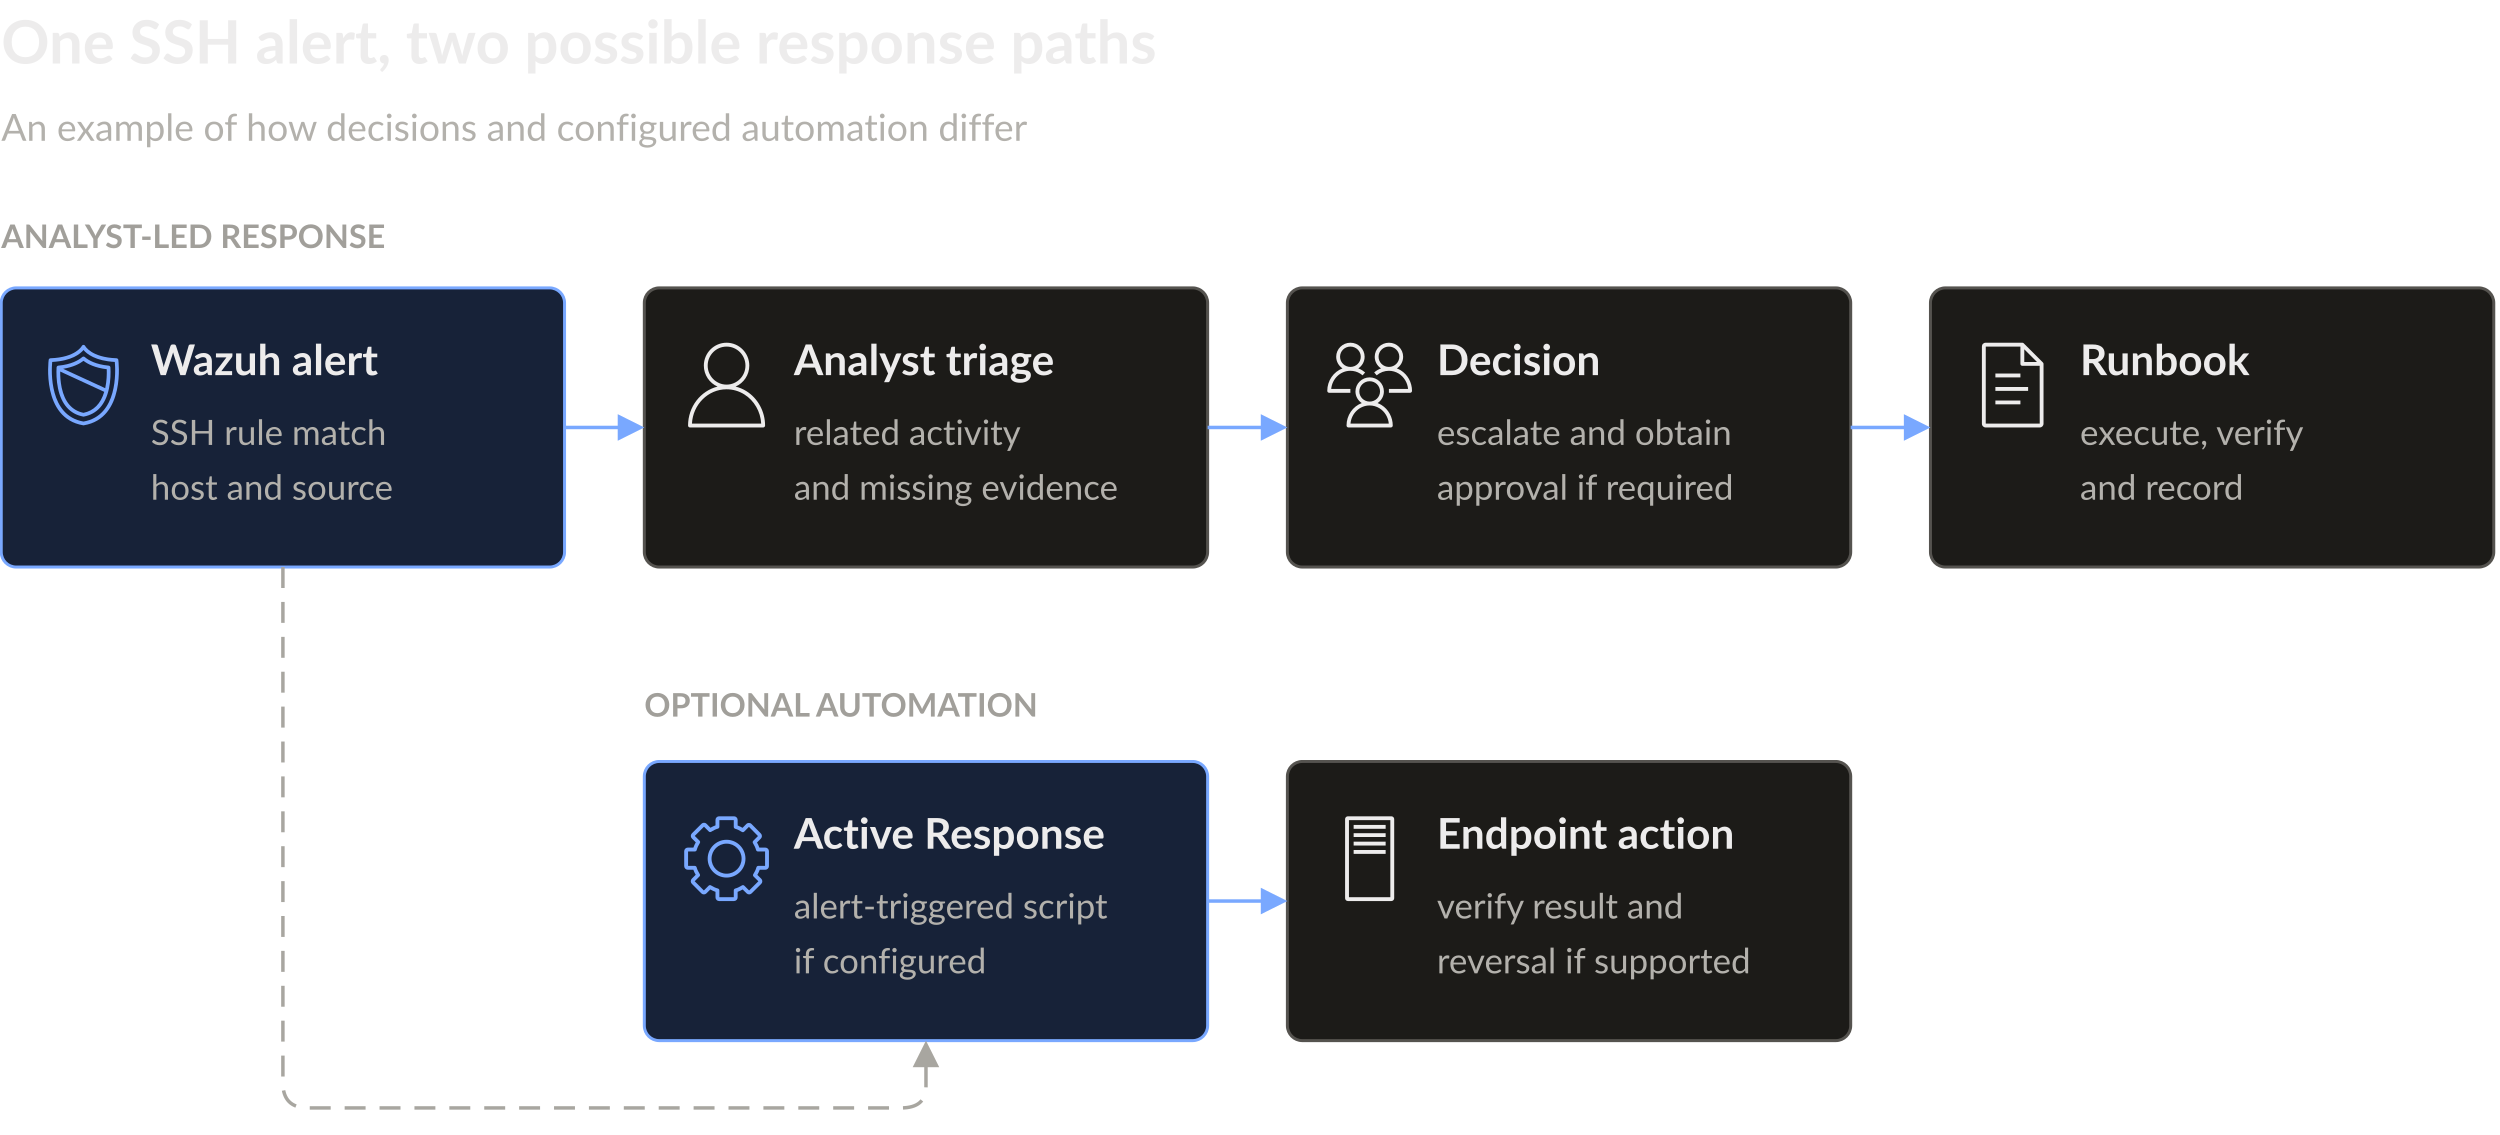
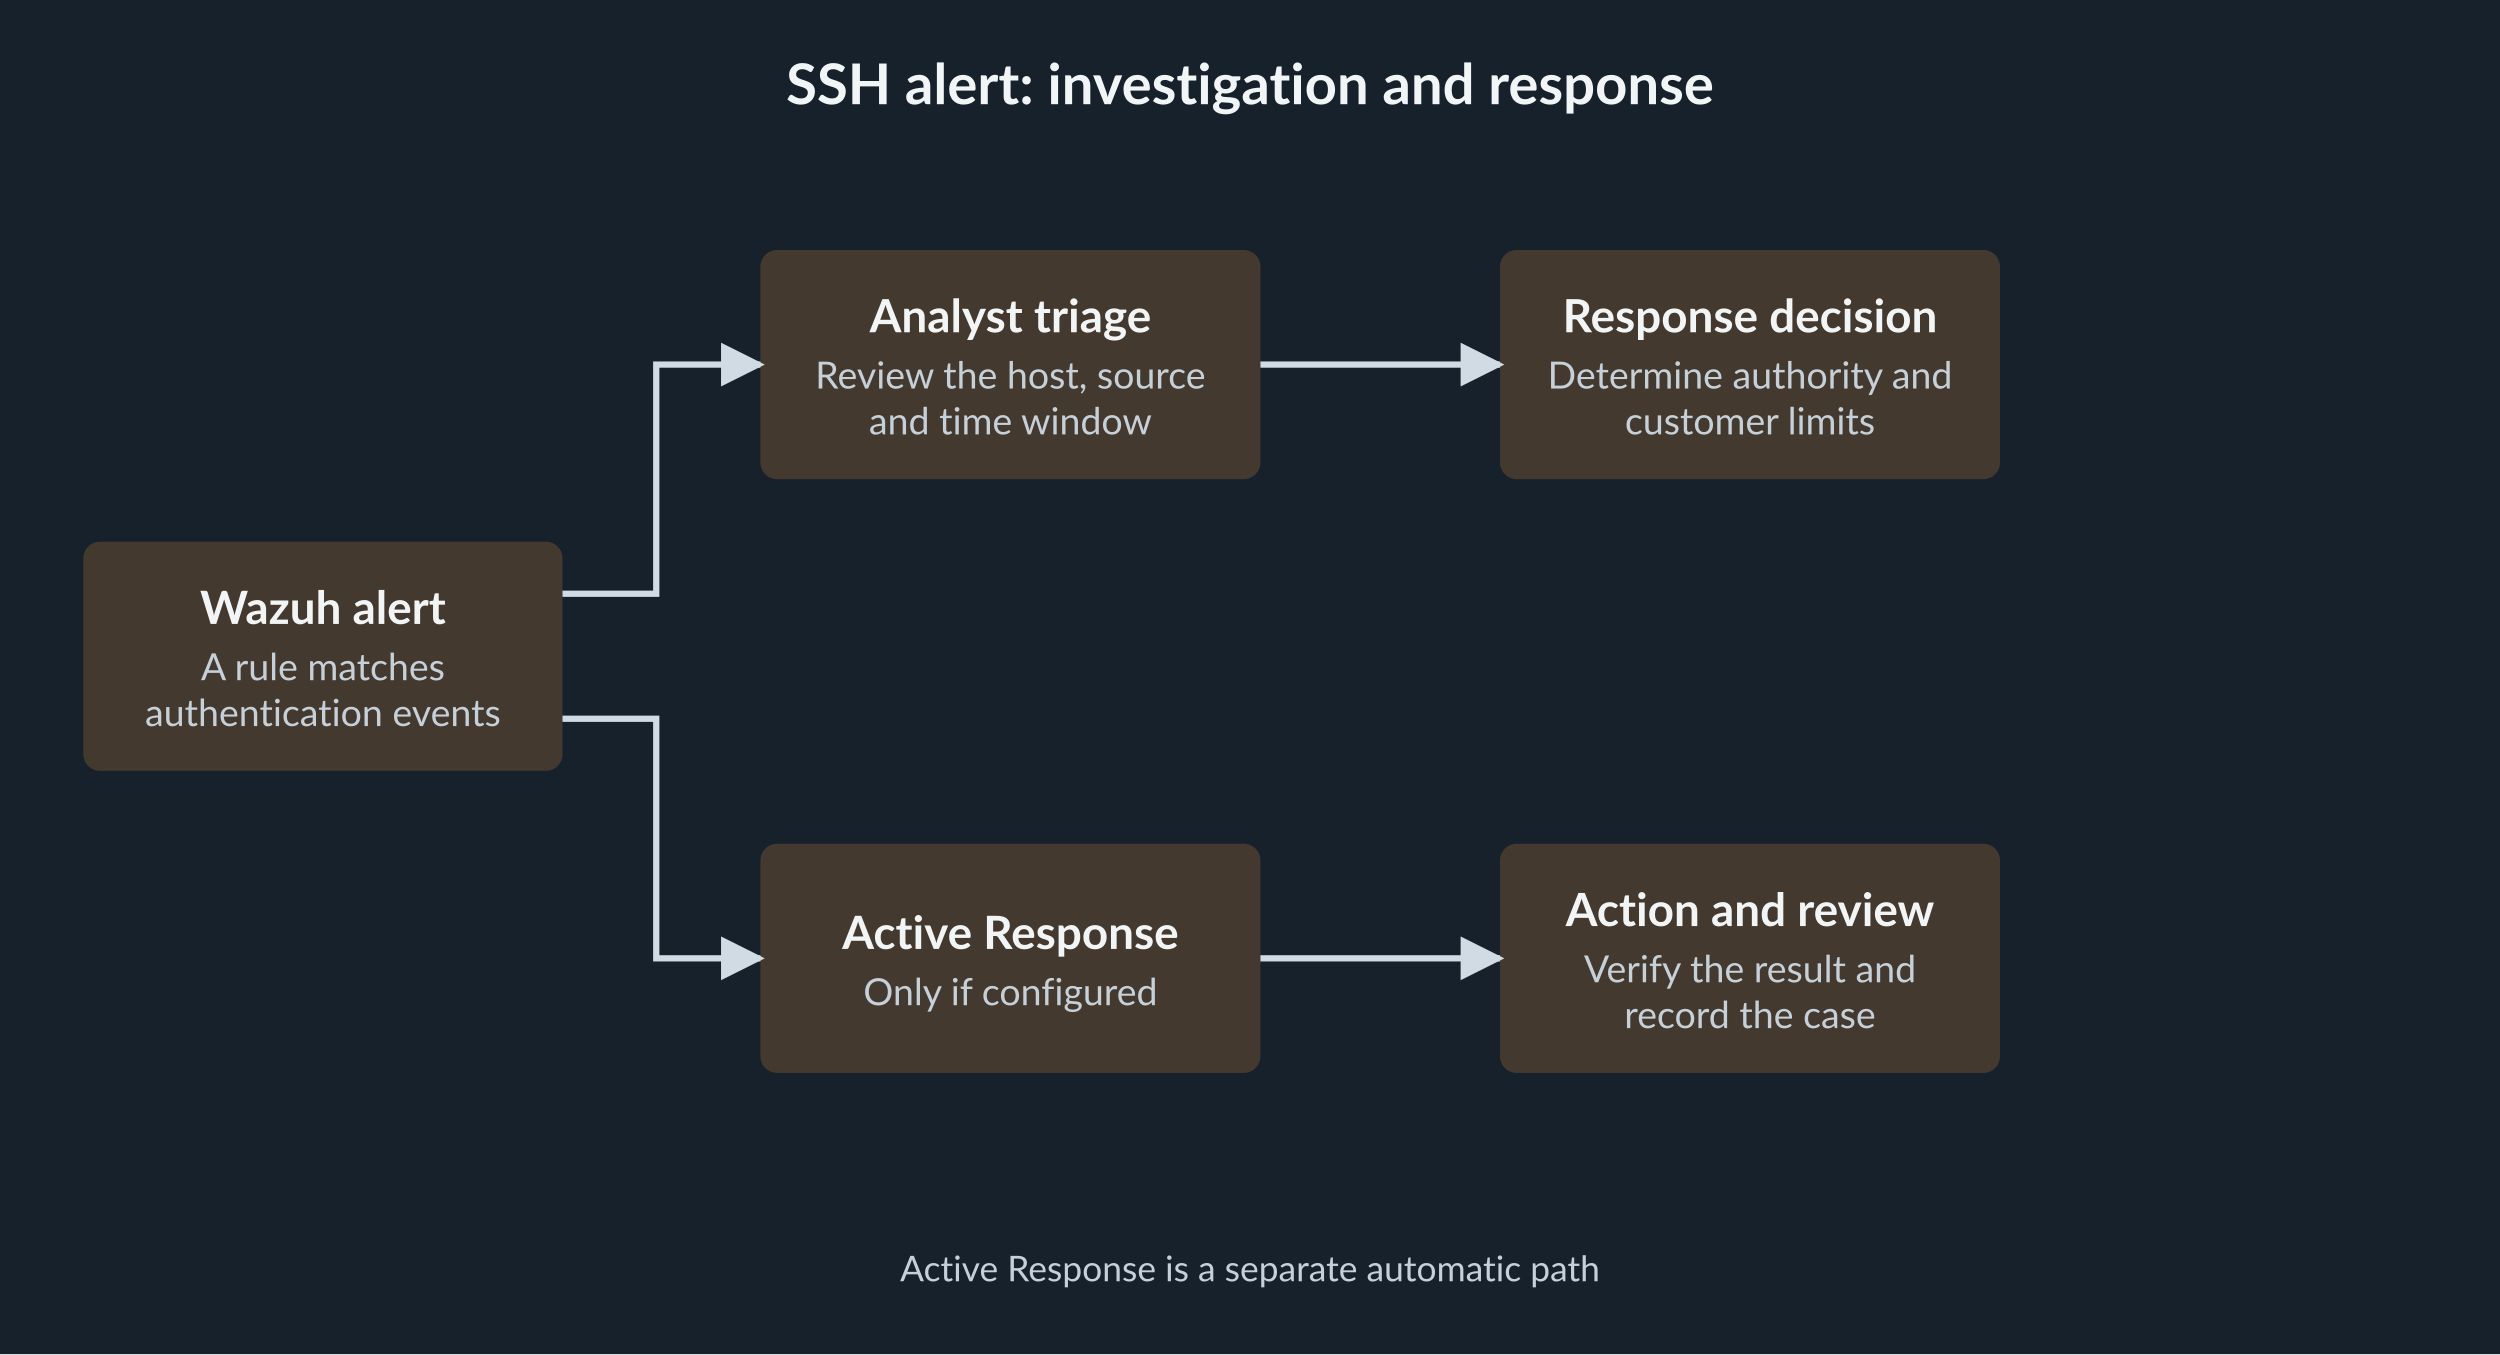
- <svg xmlns="http://www.w3.org/2000/svg" style="background: transparent; background-color: transparent; color-scheme: light;" version="1.1" width="1003px" height="455px" viewBox="-0.5 -0.5 1003 455">
-   <defs />
-   <g>
-     <g data-cell-id="0">
-       <g data-cell-id="1">
-         <g data-cell-id="title2">
-           <g>
-             <rect x="0" y="0" width="1000" height="36" fill="none" stroke="none" pointer-events="all" />
-           </g>
-           <g>
-             <g>
-               <text x="0" y="25" fill="#edecec" font-family="Lato" font-size="24px" font-weight="bold">One SSH alert, two possible response paths</text>
-             </g>
-           </g>
-         </g>
-         <g data-cell-id="subtitle3">
-           <g>
-             <rect x="0" y="40" width="1000" height="23" fill="none" stroke="none" pointer-events="all" />
-           </g>
-           <g>
-             <g>
-               <text x="0" y="56" fill="#b3b1ac" font-family="Lato" font-size="15px">An example of how decisions and configured automation differ</text>
-             </g>
-           </g>
-         </g>
-         <g data-cell-id="zone4">
-           <g>
-             <rect x="0" y="85" width="1000" height="20" fill="none" stroke="none" pointer-events="all" />
-           </g>
-           <g>
-             <g>
-               <text x="0" y="99" fill="#a19f9a" font-family="Lato" font-size="13px" font-weight="bold">ANALYST-LED RESPONSE</text>
-             </g>
-           </g>
-         </g>
-         <g data-cell-id="m5">
-           <g>
-             <rect x="0" y="115" width="226" height="112" rx="6" ry="6" fill="#172238" stroke="#79a8ff" stroke-width="1.2" pointer-events="all" style="fill: light-dark(rgb(23, 34, 56), rgb(200, 209, 228)); stroke: light-dark(rgb(121, 168, 255), rgb(59, 99, 174));" />
-           </g>
-         </g>
-         <g data-cell-id="icon6">
-           <g>
-             <path d="M 33 165.13 C 28.4 164.19 25.45 160.79 24.24 155 C 23.75 152.66 23.63 150.38 23.65 148.56 L 41.32 156.71 C 39.91 161.46 37.12 164.29 33 165.13 M 33 144.27 C 34.71 145.59 37.63 147.08 42.33 147.63 C 42.4 149.6 42.33 152.32 41.74 155.09 C 41.73 155.14 41.72 155.19 41.71 155.24 L 24.83 147.46 C 28.85 146.82 31.43 145.47 33 144.27 M 43.12 146.2 C 37.93 145.72 35.02 144.05 33.49 142.74 C 33.21 142.5 32.79 142.5 32.51 142.74 C 30.98 144.05 28.07 145.72 22.88 146.2 C 22.51 146.24 22.22 146.54 22.2 146.91 C 22.09 148.96 22.1 152.08 22.77 155.31 C 24.14 161.8 27.53 165.61 32.86 166.63 C 32.91 166.64 32.95 166.64 33 166.64 C 33.05 166.64 33.09 166.64 33.14 166.63 C 38.44 165.61 41.83 161.84 43.21 155.41 C 43.9 152.16 43.91 148.99 43.8 146.91 C 43.78 146.54 43.49 146.24 43.12 146.2 M 33 168.63 C 19.16 166.25 20.11 148.29 20.44 144.71 C 28.31 144.29 31.71 141.47 33 139.92 C 34.29 141.47 37.69 144.29 45.56 144.71 C 45.89 148.29 46.84 166.25 33 168.63 M 46.97 143.89 C 46.92 143.53 46.62 143.26 46.26 143.24 C 36.04 142.88 33.7 138.33 33.68 138.29 C 33.56 138.03 33.29 137.86 33.01 137.86 L 33 137.86 C 32.71 137.86 32.45 138.03 32.32 138.28 C 32.3 138.33 29.96 142.88 19.74 143.24 C 19.38 143.26 19.08 143.53 19.03 143.89 C 18.99 144.12 16 167.35 32.88 170.13 C 32.92 170.14 32.96 170.14 33 170.14 C 33.04 170.14 33.08 170.14 33.12 170.13 C 50 167.35 47.01 144.12 46.97 143.89" fill="#79a8ff" stroke="none" pointer-events="all" style="fill: light-dark(rgb(121, 168, 255), rgb(59, 99, 174));" />
-           </g>
-         </g>
-         <g data-cell-id="label7">
-           <g>
-             <rect x="60" y="131" width="156" height="28" fill="none" stroke="none" pointer-events="all" />
-           </g>
-           <g>
-             <g>
-               <text x="60" y="150" fill="#edecec" font-family="Lato" font-size="17px" font-weight="bold">Wazuh alert</text>
-             </g>
-           </g>
-         </g>
-         <g data-cell-id="detail8">
-           <g>
-             <rect x="60" y="164" width="156" height="20" fill="none" stroke="none" pointer-events="all" />
-           </g>
-           <g>
-             <g>
-               <text x="60" y="178" fill="#b3b1ac" font-family="Lato" font-size="14px">SSH rule match</text>
-             </g>
-           </g>
-         </g>
-         <g data-cell-id="detail9">
-           <g>
-             <rect x="60" y="186" width="156" height="20" fill="none" stroke="none" pointer-events="all" />
-           </g>
-           <g>
-             <g>
-               <text x="60" y="200" fill="#b3b1ac" font-family="Lato" font-size="14px">host and source</text>
-             </g>
-           </g>
-         </g>
-         <g data-cell-id="m10">
-           <g>
-             <rect x="258" y="115" width="226" height="112" rx="6" ry="6" fill="#1c1b18" stroke="#55534f" stroke-width="1.2" pointer-events="all" style="fill: light-dark(rgb(28, 27, 24), rgb(215, 214, 211)); stroke: light-dark(rgb(85, 83, 79), rgb(168, 166, 163));" />
-           </g>
-         </g>
-         <g data-cell-id="icon11">
-           <g>
-             <path d="M 277.11 169.45 C 277.5 161.79 283.58 155.68 291 155.68 C 293.51 155.68 295.97 156.39 298.11 157.73 C 302.09 160.21 304.64 164.65 304.89 169.45 Z M 283.42 146.18 C 283.42 141.97 286.82 138.55 291 138.55 C 295.18 138.55 298.58 141.97 298.58 146.18 C 298.58 150.39 295.18 153.81 291 153.81 C 286.82 153.81 283.42 150.39 283.42 146.18 Z M 298.93 156.41 C 297.59 155.58 296.14 154.97 294.63 154.6 C 297.86 153.18 300.12 149.94 300.12 146.18 C 300.12 141.12 296.03 137 291 137 C 285.97 137 281.88 141.12 281.88 146.18 C 281.88 149.95 284.15 153.19 287.38 154.6 C 280.6 156.3 275.55 162.65 275.55 170.23 C 275.55 170.65 275.89 171 276.32 171 L 305.68 171 C 306.11 171 306.45 170.65 306.45 170.23 C 306.45 164.6 303.57 159.31 298.93 156.41 Z" fill="#edecec" stroke="none" pointer-events="all" style="fill: light-dark(rgb(237, 236, 236), rgb(35, 34, 34));" />
-           </g>
-         </g>
-         <g data-cell-id="label12">
-           <g>
-             <rect x="318" y="131" width="156" height="28" fill="none" stroke="none" pointer-events="all" />
-           </g>
-           <g>
-             <g>
-               <text x="318" y="150" fill="#edecec" font-family="Lato" font-size="17px" font-weight="bold">Analyst triage</text>
-             </g>
-           </g>
-         </g>
-         <g data-cell-id="detail13">
-           <g>
-             <rect x="318" y="164" width="156" height="20" fill="none" stroke="none" pointer-events="all" />
-           </g>
-           <g>
-             <g>
-               <text x="318" y="178" fill="#b3b1ac" font-family="Lato" font-size="14px">related activity</text>
-             </g>
-           </g>
-         </g>
-         <g data-cell-id="detail14">
-           <g>
-             <rect x="318" y="186" width="156" height="20" fill="none" stroke="none" pointer-events="all" />
-           </g>
-           <g>
-             <g>
-               <text x="318" y="200" fill="#b3b1ac" font-family="Lato" font-size="14px">and missing evidence</text>
-             </g>
-           </g>
-         </g>
-         <g data-cell-id="m15">
-           <g>
-             <rect x="516" y="115" width="226" height="112" rx="6" ry="6" fill="#1c1b18" stroke="#55534f" stroke-width="1.2" pointer-events="all" style="fill: light-dark(rgb(28, 27, 24), rgb(215, 214, 211)); stroke: light-dark(rgb(85, 83, 79), rgb(168, 166, 163));" />
-           </g>
-         </g>
-         <g data-cell-id="icon16">
-           <g>
-             <path d="M 552.58 142.63 C 552.58 140.38 554.45 138.55 556.74 138.55 C 559.03 138.55 560.9 140.38 560.9 142.63 C 560.9 144.88 559.03 146.71 556.74 146.71 C 554.45 146.71 552.58 144.88 552.58 142.63 Z M 561.49 148.08 C 560.99 147.77 560.46 147.51 559.92 147.3 C 561.44 146.29 562.44 144.57 562.44 142.63 C 562.44 139.53 559.89 137 556.74 137 C 553.6 137 551.04 139.53 551.04 142.63 C 551.04 144.57 552.04 146.28 553.56 147.3 C 552.57 147.67 551.63 148.22 550.82 148.92 L 551.82 150.09 C 553.2 148.91 554.94 148.26 556.73 148.26 C 558.12 148.26 559.49 148.65 560.68 149.39 C 562.79 150.7 564.18 153.01 564.42 155.55 L 556.73 155.55 L 556.73 157.09 L 565.23 157.09 C 565.65 157.09 566 156.75 566 156.32 C 566 152.96 564.27 149.8 561.49 148.08 Z M 537.13 142.63 C 537.13 140.38 538.99 138.55 541.29 138.55 C 543.58 138.55 545.44 140.38 545.44 142.63 C 545.44 144.88 543.58 146.71 541.29 146.71 C 538.99 146.71 537.13 144.88 537.13 142.63 Z M 541.27 155.55 L 533.58 155.55 C 533.96 151.46 537.26 148.26 541.27 148.26 C 542.67 148.26 544.03 148.65 545.22 149.39 C 545.55 149.6 545.88 149.83 546.18 150.09 L 547.19 148.92 C 546.82 148.61 546.44 148.33 546.04 148.08 C 545.54 147.77 545.01 147.51 544.46 147.3 C 545.98 146.29 546.99 144.57 546.99 142.63 C 546.99 139.53 544.43 137 541.29 137 C 538.14 137 535.58 139.53 535.58 142.63 C 535.58 144.57 536.59 146.29 538.11 147.3 C 534.55 148.65 532 152.17 532 156.32 C 532 156.75 532.35 157.09 532.77 157.09 L 541.27 157.09 Z M 541.31 169.45 C 541.68 165.37 544.99 162.17 549 162.17 C 550.39 162.17 551.76 162.56 552.95 163.3 C 555.07 164.61 556.45 166.92 556.69 169.45 Z M 544.86 156.54 C 544.86 154.29 546.72 152.45 549.01 152.45 C 551.31 152.45 553.17 154.29 553.17 156.54 C 553.17 158.79 551.31 160.62 549.01 160.62 C 546.72 160.62 544.86 158.79 544.86 156.54 Z M 553.76 161.99 C 553.26 161.67 552.73 161.42 552.19 161.21 C 553.71 160.2 554.72 158.48 554.72 156.54 C 554.72 153.44 552.16 150.91 549.01 150.91 C 545.87 150.91 543.31 153.44 543.31 156.54 C 543.31 158.48 544.31 160.2 545.84 161.21 C 542.28 162.55 539.73 166.08 539.73 170.23 C 539.73 170.65 540.07 171 540.5 171 L 557.5 171 C 557.93 171 558.27 170.65 558.27 170.23 C 558.27 166.87 556.54 163.71 553.76 161.99 Z" fill="#edecec" stroke="none" pointer-events="all" style="fill: light-dark(rgb(237, 236, 236), rgb(35, 34, 34));" />
-           </g>
-         </g>
-         <g data-cell-id="label17">
-           <g>
-             <rect x="576" y="131" width="156" height="28" fill="none" stroke="none" pointer-events="all" />
-           </g>
-           <g>
-             <g>
-               <text x="576" y="150" fill="#edecec" font-family="Lato" font-size="17px" font-weight="bold">Decision</text>
-             </g>
-           </g>
-         </g>
-         <g data-cell-id="detail18">
-           <g>
-             <rect x="576" y="164" width="156" height="20" fill="none" stroke="none" pointer-events="all" />
-           </g>
-           <g>
-             <g>
-               <text x="576" y="178" fill="#b3b1ac" font-family="Lato" font-size="14px">escalate and obtain</text>
-             </g>
-           </g>
-         </g>
-         <g data-cell-id="detail19">
-           <g>
-             <rect x="576" y="186" width="156" height="20" fill="none" stroke="none" pointer-events="all" />
-           </g>
-           <g>
-             <g>
-               <text x="576" y="200" fill="#b3b1ac" font-family="Lato" font-size="14px">approval if required</text>
-             </g>
-           </g>
-         </g>
-         <g data-cell-id="m20">
-           <g>
-             <rect x="774" y="115" width="226" height="112" rx="6" ry="6" fill="#1c1b18" stroke="#55534f" stroke-width="1.2" pointer-events="all" style="fill: light-dark(rgb(28, 27, 24), rgb(215, 214, 211)); stroke: light-dark(rgb(85, 83, 79), rgb(168, 166, 163));" />
-           </g>
-         </g>
-         <g data-cell-id="icon21">
-           <g>
-             <path d="M 800.05 150.91 L 810.09 150.91 L 810.09 149.36 L 800.05 149.36 Z M 800.05 161.73 L 810.09 161.73 L 810.09 160.18 L 800.05 160.18 Z M 800.05 156.32 L 813.18 156.32 L 813.18 154.77 L 800.05 154.77 Z M 796.18 169.45 L 796.19 138.55 L 810.09 138.55 L 810.09 145.5 C 810.09 145.93 810.44 146.27 810.86 146.27 L 817.82 146.27 L 817.84 169.45 Z M 811.64 139.64 L 816.73 144.73 L 811.64 144.73 Z M 819.14 144.95 L 811.41 137.23 C 811.27 137.08 811.07 137 810.86 137 L 796.18 137 C 795.27 137 794.64 137.64 794.64 138.55 L 794.64 169.45 C 794.64 170.34 795.3 171 796.18 171 L 817.84 171 C 818.71 171 819.36 170.34 819.36 169.45 L 819.36 145.5 C 819.36 145.3 819.28 145.1 819.14 144.95 Z" fill="#edecec" stroke="none" pointer-events="all" style="fill: light-dark(rgb(237, 236, 236), rgb(35, 34, 34));" />
-           </g>
-         </g>
-         <g data-cell-id="label22">
-           <g>
-             <rect x="834" y="131" width="156" height="28" fill="none" stroke="none" pointer-events="all" />
-           </g>
-           <g>
-             <g>
-               <text x="834" y="150" fill="#edecec" font-family="Lato" font-size="17px" font-weight="bold">Runbook</text>
-             </g>
-           </g>
-         </g>
-         <g data-cell-id="detail23">
-           <g>
-             <rect x="834" y="164" width="156" height="20" fill="none" stroke="none" pointer-events="all" />
-           </g>
-           <g>
-             <g>
-               <text x="834" y="178" fill="#b3b1ac" font-family="Lato" font-size="14px">execute, verify</text>
-             </g>
-           </g>
-         </g>
-         <g data-cell-id="detail24">
-           <g>
-             <rect x="834" y="186" width="156" height="20" fill="none" stroke="none" pointer-events="all" />
-           </g>
-           <g>
-             <g>
-               <text x="834" y="200" fill="#b3b1ac" font-family="Lato" font-size="14px">and record</text>
-             </g>
-           </g>
-         </g>
-         <g data-cell-id="e25">
-           <g>
-             <path d="M 226 171 L 248.03 171" fill="none" stroke="#79a8ff" stroke-width="1.4" stroke-miterlimit="10" pointer-events="stroke" style="stroke: light-dark(rgb(121, 168, 255), rgb(59, 99, 174));" />
-             <path d="M 256.43 171 L 248.03 175.2 L 248.03 166.8 Z" fill="#79a8ff" stroke="#79a8ff" stroke-width="1.4" stroke-miterlimit="10" pointer-events="all" style="fill: light-dark(rgb(121, 168, 255), rgb(59, 99, 174)); stroke: light-dark(rgb(121, 168, 255), rgb(59, 99, 174));" />
-           </g>
-         </g>
-         <g data-cell-id="e26">
-           <g>
-             <path d="M 484 171 L 506.03 171" fill="none" stroke="#79a8ff" stroke-width="1.4" stroke-miterlimit="10" pointer-events="stroke" style="stroke: light-dark(rgb(121, 168, 255), rgb(59, 99, 174));" />
-             <path d="M 514.43 171 L 506.03 175.2 L 506.03 166.8 Z" fill="#79a8ff" stroke="#79a8ff" stroke-width="1.4" stroke-miterlimit="10" pointer-events="all" style="fill: light-dark(rgb(121, 168, 255), rgb(59, 99, 174)); stroke: light-dark(rgb(121, 168, 255), rgb(59, 99, 174));" />
-           </g>
-         </g>
-         <g data-cell-id="e27">
-           <g>
-             <path d="M 742 171 L 764.03 171" fill="none" stroke="#79a8ff" stroke-width="1.4" stroke-miterlimit="10" pointer-events="stroke" style="stroke: light-dark(rgb(121, 168, 255), rgb(59, 99, 174));" />
-             <path d="M 772.43 171 L 764.03 175.2 L 764.03 166.8 Z" fill="#79a8ff" stroke="#79a8ff" stroke-width="1.4" stroke-miterlimit="10" pointer-events="all" style="fill: light-dark(rgb(121, 168, 255), rgb(59, 99, 174)); stroke: light-dark(rgb(121, 168, 255), rgb(59, 99, 174));" />
-           </g>
-         </g>
-         <g data-cell-id="zone28">
-           <g>
-             <rect x="258" y="273" width="740" height="20" fill="none" stroke="none" pointer-events="all" />
-           </g>
-           <g>
-             <g>
-               <text x="258" y="287" fill="#a19f9a" font-family="Lato" font-size="13px" font-weight="bold">OPTIONAL AUTOMATION</text>
-             </g>
-           </g>
-         </g>
-         <g data-cell-id="a29">
-           <g>
-             <rect x="258" y="305" width="226" height="112" rx="6" ry="6" fill="#172238" stroke="#79a8ff" stroke-width="1.2" pointer-events="all" style="fill: light-dark(rgb(23, 34, 56), rgb(200, 209, 228)); stroke: light-dark(rgb(121, 168, 255), rgb(59, 99, 174));" />
-           </g>
-         </g>
-         <g data-cell-id="icon30">
-           <g>
-             <path d="M 291 350.03 C 287.67 350.03 284.97 347.33 284.97 344 C 284.97 340.67 287.67 337.97 291 337.97 C 294.33 337.97 297.03 340.67 297.03 344 C 297.03 347.33 294.33 350.03 291 350.03 Z M 291 336.42 C 286.82 336.42 283.42 339.82 283.42 344 C 283.42 348.18 286.82 351.58 291 351.58 C 295.18 351.58 298.58 348.18 298.58 344 C 298.58 339.82 295.18 336.42 291 336.42 Z M 306.45 346.89 L 303.73 346.89 C 303.38 346.89 303.07 347.13 302.98 347.47 C 302.7 348.54 302.24 349.32 301.71 350.22 C 301.53 350.53 301.58 350.91 301.83 351.16 L 303.76 353.07 L 300.05 356.76 L 298.12 354.84 C 297.87 354.59 297.49 354.54 297.19 354.72 L 297.02 354.82 C 296.11 355.34 295.46 355.72 294.47 355.98 C 294.13 356.07 293.89 356.38 293.89 356.73 L 293.89 359.45 L 288.11 359.45 L 288.11 356.73 C 288.11 356.38 287.87 356.07 287.53 355.98 C 286.47 355.7 285.71 355.28 284.74 354.72 C 284.44 354.54 284.05 354.59 283.8 354.84 L 281.89 356.76 L 278.21 353.06 L 280.13 351.13 C 280.38 350.88 280.43 350.5 280.25 350.19 L 280.17 350.05 C 279.64 349.13 279.25 348.47 278.99 347.47 C 278.9 347.13 278.59 346.89 278.24 346.89 L 275.55 346.89 L 275.55 341.11 L 278.27 341.11 C 278.62 341.11 278.93 340.87 279.02 340.53 C 279.3 339.45 279.74 338.65 280.29 337.72 C 280.46 337.42 280.41 337.03 280.16 336.78 L 278.24 334.87 L 281.94 331.18 L 283.87 333.1 C 284.12 333.35 284.5 333.39 284.8 333.22 L 284.94 333.14 C 285.87 332.6 286.53 332.22 287.53 331.95 C 287.87 331.86 288.11 331.56 288.11 331.21 L 288.11 328.55 L 293.89 328.55 L 293.89 331.26 C 293.89 331.61 294.13 331.91 294.46 332 C 295.45 332.27 296.1 332.65 297.01 333.19 L 297.14 333.27 C 297.45 333.45 297.83 333.4 298.08 333.14 L 299.97 331.24 L 303.6 334.92 L 301.7 336.84 C 301.46 337.09 301.41 337.47 301.58 337.77 C 302.13 338.71 302.55 339.46 302.83 340.53 C 302.92 340.87 303.23 341.11 303.58 341.11 L 306.45 341.11 Z M 306.55 339.56 L 304.16 339.56 C 303.9 338.79 303.58 338.16 303.21 337.51 L 304.77 335.94 C 305.32 335.38 305.32 334.47 304.77 333.9 L 301 330.08 C 300.45 329.53 299.48 329.53 298.93 330.08 L 297.41 331.63 C 296.78 331.27 296.18 330.94 295.44 330.69 L 295.44 328.45 C 295.44 327.65 294.79 327 293.99 327 L 288.01 327 C 287.21 327 286.56 327.65 286.56 328.45 L 286.56 330.63 C 285.8 330.89 285.19 331.22 284.54 331.59 L 282.97 330.01 C 282.4 329.45 281.48 329.46 280.92 330.01 L 277.08 333.84 C 276.81 334.12 276.65 334.48 276.65 334.87 C 276.65 335.26 276.81 335.62 277.08 335.89 L 278.65 337.46 C 278.28 338.12 277.95 338.78 277.69 339.56 L 275.45 339.56 C 274.65 339.56 274 340.21 274 341.01 L 274 346.99 C 274 347.79 274.65 348.44 275.45 348.44 L 277.67 348.44 C 277.92 349.2 278.25 349.81 278.62 350.46 L 277.05 352.03 C 276.49 352.6 276.49 353.51 277.05 354.08 L 280.87 357.92 C 281.14 358.19 281.5 358.34 281.89 358.34 L 281.89 358.34 C 282.28 358.34 282.65 358.19 282.92 357.92 L 284.48 356.35 C 285.15 356.73 285.8 357.05 286.56 357.31 L 286.56 359.55 C 286.56 360.35 287.21 361 288.01 361 L 293.99 361 C 294.79 361 295.44 360.35 295.44 359.55 L 295.44 357.3 C 296.2 357.05 296.81 356.72 297.45 356.35 L 299.03 357.92 C 299.59 358.48 300.51 358.48 301.07 357.92 L 304.92 354.1 C 305.19 353.83 305.34 353.46 305.34 353.07 C 305.34 352.68 305.19 352.32 304.92 352.05 L 303.34 350.49 C 303.71 349.85 304.04 349.21 304.3 348.44 L 306.55 348.44 C 307.35 348.44 308 347.79 308 346.99 L 308 341.01 C 308 340.21 307.35 339.56 306.55 339.56 Z" fill="#79a8ff" stroke="none" pointer-events="all" style="fill: light-dark(rgb(121, 168, 255), rgb(59, 99, 174));" />
-           </g>
-         </g>
-         <g data-cell-id="label31">
-           <g>
-             <rect x="318" y="321" width="156" height="28" fill="none" stroke="none" pointer-events="all" />
-           </g>
-           <g>
-             <g>
-               <text x="318" y="340" fill="#edecec" font-family="Lato" font-size="17px" font-weight="bold">Active Response</text>
-             </g>
-           </g>
-         </g>
-         <g data-cell-id="detail32">
-           <g>
-             <rect x="318" y="354" width="156" height="20" fill="none" stroke="none" pointer-events="all" />
-           </g>
-           <g>
-             <g>
-               <text x="318" y="368" fill="#b3b1ac" font-family="Lato" font-size="14px">alert-triggered script</text>
-             </g>
-           </g>
-         </g>
-         <g data-cell-id="detail33">
-           <g>
-             <rect x="318" y="376" width="156" height="20" fill="none" stroke="none" pointer-events="all" />
-           </g>
-           <g>
-             <g>
-               <text x="318" y="390" fill="#b3b1ac" font-family="Lato" font-size="14px">if configured</text>
-             </g>
-           </g>
-         </g>
-         <g data-cell-id="a34">
-           <g>
-             <rect x="516" y="305" width="226" height="112" rx="6" ry="6" fill="#1c1b18" stroke="#55534f" stroke-width="1.2" pointer-events="all" style="fill: light-dark(rgb(28, 27, 24), rgb(215, 214, 211)); stroke: light-dark(rgb(85, 83, 79), rgb(168, 166, 163));" />
-           </g>
-         </g>
-         <g data-cell-id="icon35">
-           <g>
-             <path d="M 557.72 327 L 540.29 327 C 539.66 327 539.15 327.51 539.15 328.13 L 539.15 359.87 C 539.15 360.49 539.66 361 540.29 361 L 557.72 361 C 558.34 361 558.85 360.49 558.85 359.87 L 558.85 328.13 C 558.85 327.51 558.34 327 557.72 327 Z M 540.7 359.46 L 540.7 328.54 L 557.3 328.54 L 557.3 359.46 Z M 542.58 332.02 L 555.42 332.02 L 555.42 330.47 L 542.58 330.47 Z M 542.58 335.31 L 555.42 335.31 L 555.42 333.77 L 542.58 333.77 Z M 542.58 338.74 L 555.42 338.74 L 555.42 337.19 L 542.58 337.19 Z M 542.58 342.08 L 555.42 342.08 L 555.42 340.53 L 542.58 340.53 Z" fill="#edecec" stroke="none" pointer-events="all" style="fill: light-dark(rgb(237, 236, 236), rgb(35, 34, 34));" />
-           </g>
-         </g>
-         <g data-cell-id="label36">
-           <g>
-             <rect x="576" y="321" width="156" height="28" fill="none" stroke="none" pointer-events="all" />
-           </g>
-           <g>
-             <g>
-               <text x="576" y="340" fill="#edecec" font-family="Lato" font-size="17px" font-weight="bold">Endpoint action</text>
-             </g>
-           </g>
-         </g>
-         <g data-cell-id="detail37">
-           <g>
-             <rect x="576" y="354" width="156" height="20" fill="none" stroke="none" pointer-events="all" />
-           </g>
-           <g>
-             <g>
-               <text x="576" y="368" fill="#b3b1ac" font-family="Lato" font-size="14px">verify result and</text>
-             </g>
-           </g>
-         </g>
-         <g data-cell-id="detail38">
-           <g>
-             <rect x="576" y="376" width="156" height="20" fill="none" stroke="none" pointer-events="all" />
-           </g>
-           <g>
-             <g>
-               <text x="576" y="390" fill="#b3b1ac" font-family="Lato" font-size="14px">reversal if supported</text>
-             </g>
-           </g>
-         </g>
-         <g data-cell-id="e39">
-           <g>
-             <path d="M 484 361 L 506.03 361" fill="none" stroke="#79a8ff" stroke-width="1.4" stroke-miterlimit="10" pointer-events="stroke" style="stroke: light-dark(rgb(121, 168, 255), rgb(59, 99, 174));" />
-             <path d="M 514.43 361 L 506.03 365.2 L 506.03 356.8 Z" fill="#79a8ff" stroke="#79a8ff" stroke-width="1.4" stroke-miterlimit="10" pointer-events="all" style="fill: light-dark(rgb(121, 168, 255), rgb(59, 99, 174)); stroke: light-dark(rgb(121, 168, 255), rgb(59, 99, 174));" />
-           </g>
-         </g>
-         <g data-cell-id="e40">
-           <g>
-             <path d="M 113 227 L 113 434 Q 113 444 123 444 L 361 444 Q 371 444 371 435.48 L 371 426.97" fill="none" stroke="#a8a6a0" stroke-width="1.4" stroke-miterlimit="10" stroke-dasharray="8.4 5.6" pointer-events="stroke" style="stroke: light-dark(rgb(168, 166, 160), rgb(95, 94, 88));" />
-             <path d="M 371 418.57 L 375.2 426.97 L 366.8 426.97 Z" fill="#a8a6a0" stroke="#a8a6a0" stroke-width="1.4" stroke-miterlimit="10" pointer-events="all" style="fill: light-dark(rgb(168, 166, 160), rgb(95, 94, 88)); stroke: light-dark(rgb(168, 166, 160), rgb(95, 94, 88));" />
-           </g>
-         </g>
-       </g>
-     </g>
+ <svg xmlns="http://www.w3.org/2000/svg" viewBox="0 0 1200 650" role="img" aria-labelledby="ir-flow-en-dark-title ir-flow-en-dark-desc">
+   <rect width="1200" height="650" fill="#16212c" />
+   <defs>
+     <marker id="a-ir-flow-en-dark" viewBox="0 0 10 10" refX="9" refY="5" markerWidth="7" markerHeight="7" orient="auto">
+       <path d="M0 0 L10 5 L0 10z" fill="#d0dbe3" />
+     </marker>
+   </defs>
+   <g font-family="Lato, Arial, sans-serif">
+     <text x="600.0" y="50.0" text-anchor="middle" fill="#f2f5f6" font-size="27" font-weight="bold">SSH alert: investigation and response</text>
+     <rect x="40" y="260" width="230" height="110" rx="8" fill="#44392e" />
+     <text x="155.0" y="299.5" text-anchor="middle" fill="#f2f5f6" font-size="22" font-weight="bold">Wazuh alert</text>
+     <text x="155.0" y="326.5" text-anchor="middle" fill="#c5d0d9" font-size="18" font-weight="normal">A rule matches</text>
+     <text x="155.0" y="348.5" text-anchor="middle" fill="#c5d0d9" font-size="18" font-weight="normal">authentication events</text>
+     <rect x="365" y="120" width="240" height="110" rx="8" fill="#44392e" />
+     <text x="485.0" y="159.5" text-anchor="middle" fill="#f2f5f6" font-size="22" font-weight="bold">Analyst triage</text>
+     <text x="485.0" y="186.5" text-anchor="middle" fill="#c5d0d9" font-size="18" font-weight="normal">Review the host, source</text>
+     <text x="485.0" y="208.5" text-anchor="middle" fill="#c5d0d9" font-size="18" font-weight="normal">and time window</text>
+     <rect x="720" y="120" width="240" height="110" rx="8" fill="#44392e" />
+     <text x="840.0" y="159.5" text-anchor="middle" fill="#f2f5f6" font-size="22" font-weight="bold">Response decision</text>
+     <text x="840.0" y="186.5" text-anchor="middle" fill="#c5d0d9" font-size="18" font-weight="normal">Determine authority and</text>
+     <text x="840.0" y="208.5" text-anchor="middle" fill="#c5d0d9" font-size="18" font-weight="normal">customer limits</text>
+     <rect x="365" y="405" width="240" height="110" rx="8" fill="#44392e" />
+     <text x="485.0" y="455.5" text-anchor="middle" fill="#f2f5f6" font-size="22" font-weight="bold">Active Response</text>
+     <text x="485.0" y="482.5" text-anchor="middle" fill="#c5d0d9" font-size="18" font-weight="normal">Only if configured</text>
+     <rect x="720" y="405" width="240" height="110" rx="8" fill="#44392e" />
+     <text x="840.0" y="444.5" text-anchor="middle" fill="#f2f5f6" font-size="22" font-weight="bold">Action and review</text>
+     <text x="840.0" y="471.5" text-anchor="middle" fill="#c5d0d9" font-size="18" font-weight="normal">Verify the result and</text>
+     <text x="840.0" y="493.5" text-anchor="middle" fill="#c5d0d9" font-size="18" font-weight="normal">record the case</text>
+     <path d="M270 285 H315 V175 H365" fill="none" stroke="#d0dbe3" stroke-width="3" marker-end="url(#a-ir-flow-en-dark)" />
+     <path d="M270 345 H315 V460 H365" fill="none" stroke="#d0dbe3" stroke-width="3" marker-end="url(#a-ir-flow-en-dark)" />
+     <path d="M605 175 H720" fill="none" stroke="#d0dbe3" stroke-width="3" marker-end="url(#a-ir-flow-en-dark)" />
+     <path d="M605 460 H720" fill="none" stroke="#d0dbe3" stroke-width="3" marker-end="url(#a-ir-flow-en-dark)" />
+     <text x="600.0" y="615.0" text-anchor="middle" fill="#c5d0d9" font-size="17" font-weight="normal">Active Response is a separate automatic path</text>
  </g>
</svg>
